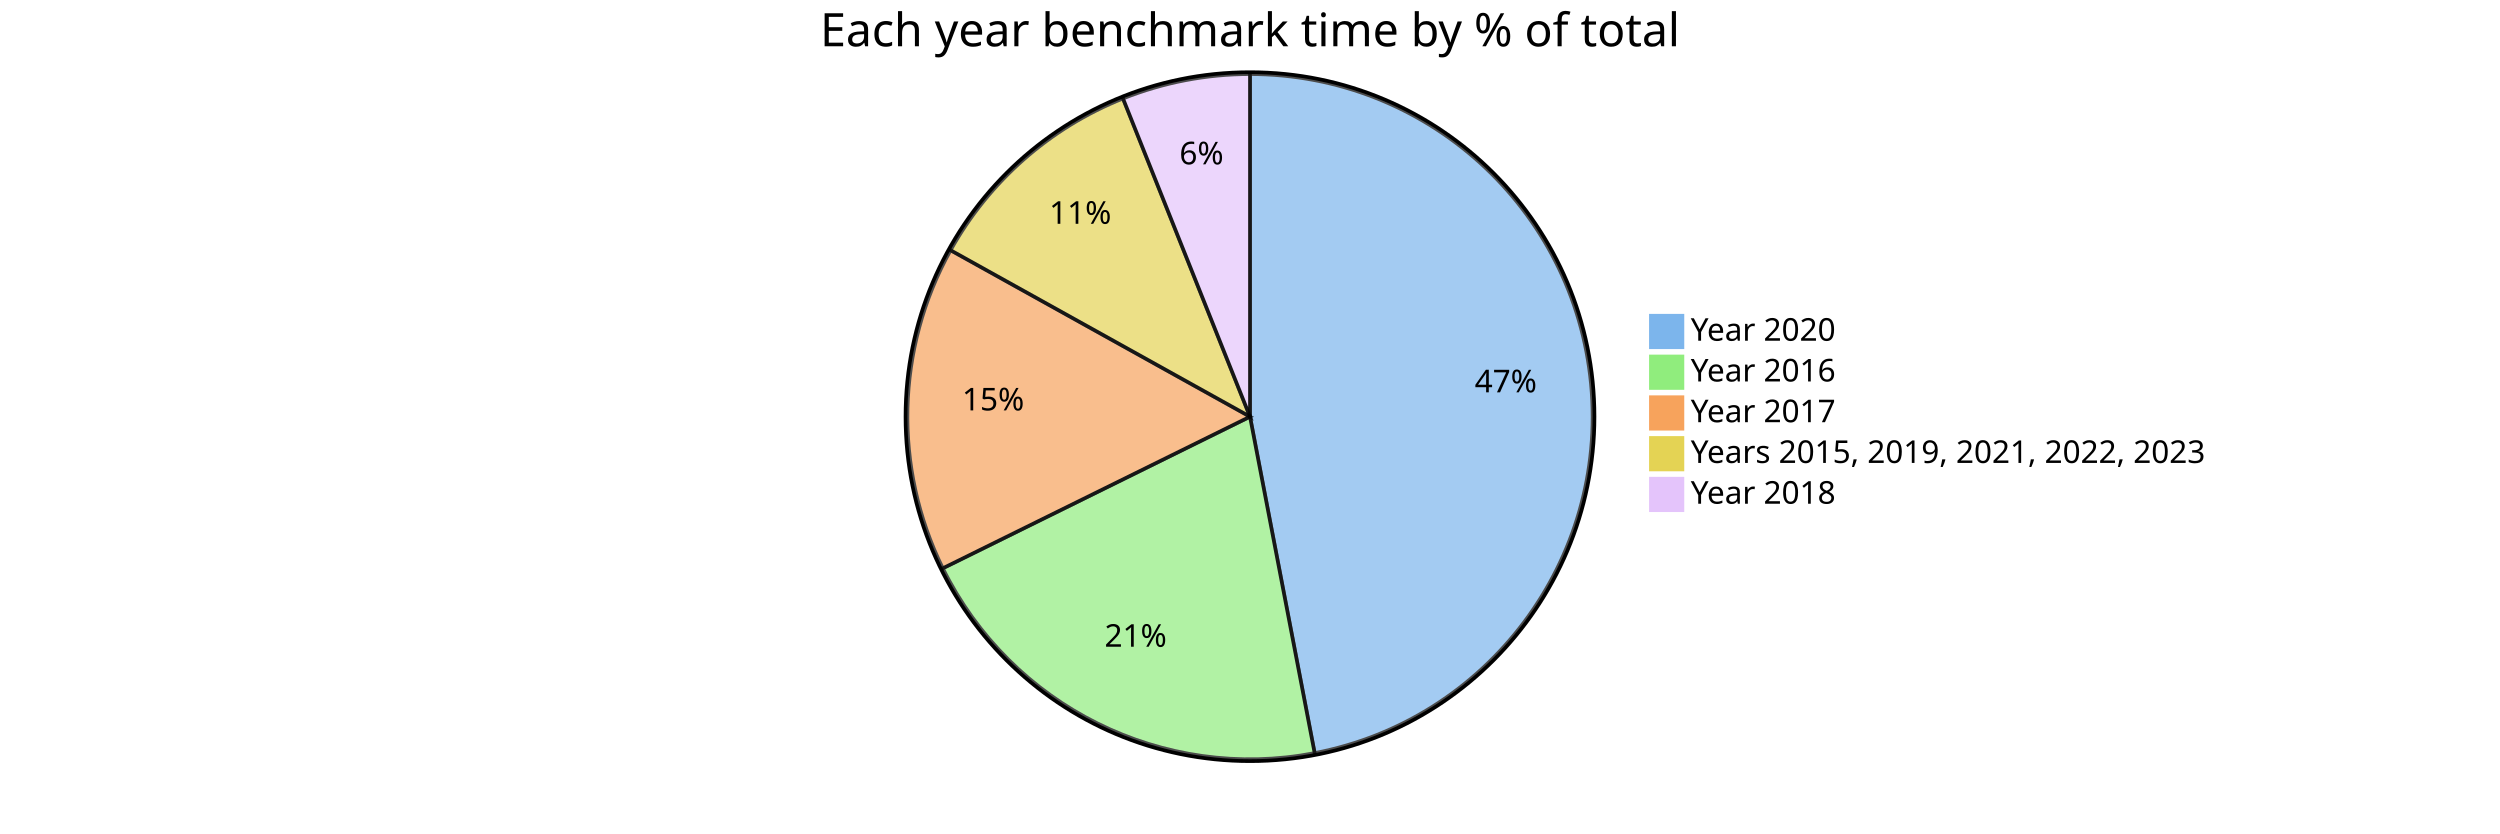
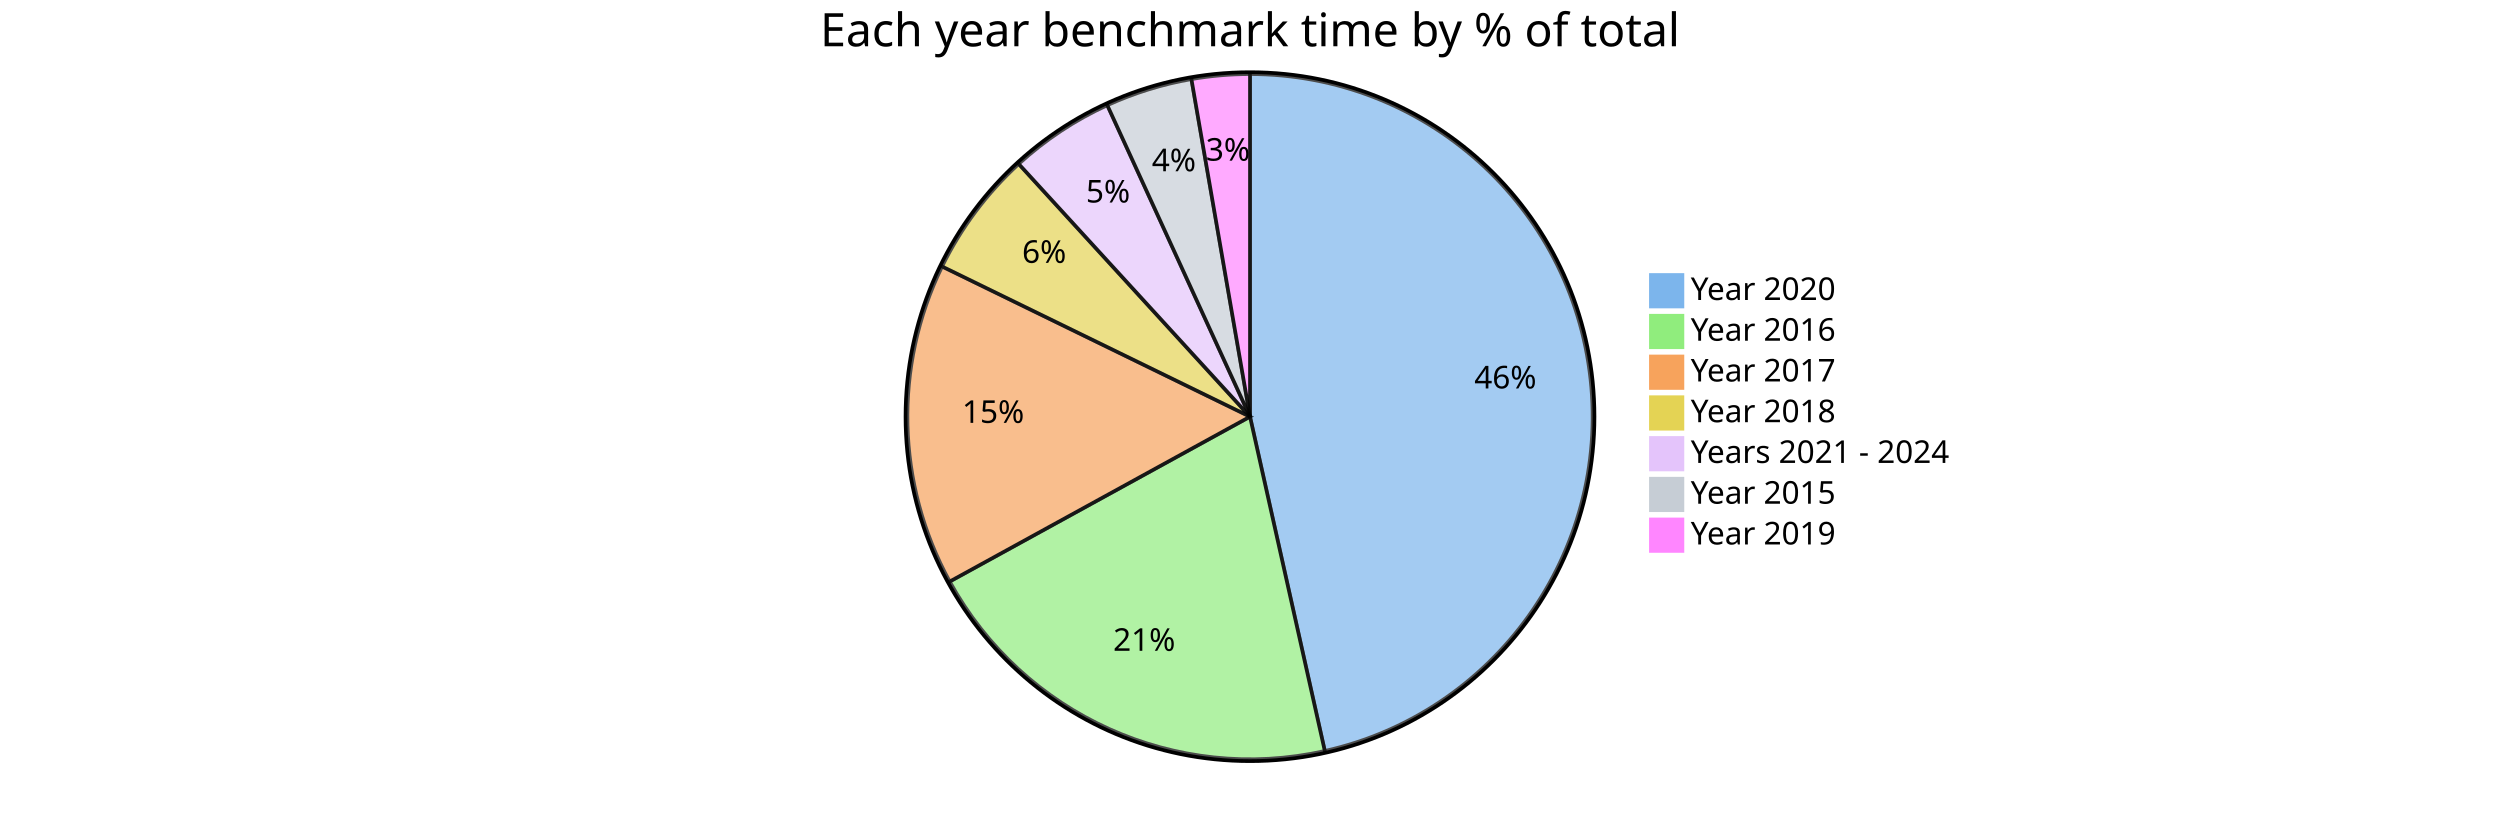
<svg xmlns="http://www.w3.org/2000/svg" viewBox="0 0 1350 450" preserveAspectRatio="xMidYMin">
  <style>
		text {font-family:sans-serif;font-size:17px;}
		.pieOuterCircle {stroke:black;stroke-width:2px;fill:none;}
		.pieCircle {stroke:black;stroke-width:2px;opacity:0.7;}
		.slice {text-anchor:middle;}
		.pieTitleText {text-anchor:middle;font-size:25px;}
	</style>
  <g transform="translate(675,225)">
    <circle class="pieOuterCircle" cx="0" cy="0" r="186" />
-     <path class="pieCircle" d="M0,-185A185,185,0,0,1,34.922,181.674L0,0Z" fill="#7cb5ec" />
-     <path class="pieCircle" d="M34.922,181.674A185,185,0,0,1,-165.894,81.88L0,0Z" fill="#90ed7d" />
-     <path class="pieCircle" d="M-165.894,81.88A185,185,0,0,1,-161.699,-89.88L0,0Z" fill="#f7a35c" />
-     <path class="pieCircle" d="M-161.699,-89.88A185,185,0,0,1,-68.588,-171.816L0,0Z" fill="#e4d354" />
-     <path class="pieCircle" d="M-68.588,-171.816A185,185,0,0,1,0,-185L0,0Z" fill="#e4c4fb" />
-     <text class="slice" style="text-anchor: middle;" transform="translate(138.125,-13.15496)">47%</text>
-     <text class="slice" style="text-anchor: middle;" transform="translate(-61.74707,124.2532)">21%</text>
-     <text class="slice" style="text-anchor: middle;" transform="translate(-138.7086,-3.387456)">15%</text>
-     <text class="slice" style="text-anchor: middle;" transform="translate(-91.66098,-104.1625)">11%</text>
-     <text class="slice" style="text-anchor: middle;" transform="translate(-26.1914,-136.2555)">6%</text>
+     <path class="pieCircle" d="M0,-185A185,185,0,0,1,40.405,180.534L0,0Z" fill="#7cb5ec" />
+     <path class="pieCircle" d="M40.405,180.534A185,185,0,0,1,-162.165,89.037L0,0Z" fill="#90ed7d" />
+     <path class="pieCircle" d="M-162.165,89.037A185,185,0,0,1,-166.277,-81.099L0,0Z" fill="#f7a35c" />
+     <path class="pieCircle" d="M-166.277,-81.099A185,185,0,0,1,-124.893,-136.48L0,0Z" fill="#e4d354" />
+     <path class="pieCircle" d="M-124.893,-136.48A185,185,0,0,1,-77.057,-168.188L0,0Z" fill="#e4c4fb" />
+     <path class="pieCircle" d="M-77.057,-168.188A185,185,0,0,1,-31.636,-182.275L0,0Z" fill="#c6cdd5" />
+     <path class="pieCircle" d="M-31.636,-182.275A185,185,0,0,1,0,-185L0,0Z" fill="hsl(300, 100%, 76.275%)" />
+     <text class="slice" style="text-anchor: middle;" transform="translate(137.91,-15.24415)">46%</text>
+     <text class="slice" style="text-anchor: middle;" transform="translate(-57.11459,126.4495)">21%</text>
+     <text class="slice" style="text-anchor: middle;" transform="translate(-138.7095,3.35272)">15%</text>
+     <text class="slice" style="text-anchor: middle;" transform="translate(-111.1461,-83.05485)">6%</text>
+     <text class="slice" style="text-anchor: middle;" transform="translate(-76.65891,-115.6502)">5%</text>
+     <text class="slice" style="text-anchor: middle;" transform="translate(-41.10067,-132.5228)">4%</text>
+     <text class="slice" style="text-anchor: middle;" transform="translate(-11.90728,-138.2381)">3%</text>
    <text class="pieTitleText" x="0" y="-200">Each year benchmark time by % of total</text>
-     <g transform="translate(216,-55)">
+     <g transform="translate(216,-77)">
      <rect height="18" style="fill: rgb(124, 181, 236); stroke: rgb(124, 181, 236);" width="18" />
      <text x="22" y="14">Year 2020</text>
    </g>
-     <g transform="translate(216,-33)">
+     <g transform="translate(216,-55)">
      <rect height="18" style="fill: rgb(144, 237, 125); stroke: rgb(144, 237, 125);" width="18" />
      <text x="22" y="14">Year 2016</text>
    </g>
-     <g transform="translate(216,-11)">
+     <g transform="translate(216,-33)">
      <rect height="18" style="fill: rgb(247, 163, 92); stroke: rgb(247, 163, 92);" width="18" />
      <text x="22" y="14">Year 2017</text>
    </g>
+     <g transform="translate(216,-11)">
+       <rect height="18" style="fill: rgb(228, 211, 84); stroke: rgb(228, 211, 84);" width="18" />
+       <text x="22" y="14">Year 2018</text>
+     </g>
    <g transform="translate(216,11)">
-       <rect height="18" style="fill: rgb(228, 211, 84); stroke: rgb(228, 211, 84);" width="18" />
-       <text x="22" y="14">Years 2015, 2019, 2021, 2022, 2023</text>
+       <rect height="18" style="fill: rgb(228, 196, 251); stroke: rgb(228, 196, 251);" width="18" />
+       <text x="22" y="14">Years 2021 - 2024</text>
    </g>
    <g transform="translate(216,33)">
-       <rect height="18" style="fill: rgb(228, 196, 251); stroke: rgb(228, 196, 251);" width="18" />
-       <text x="22" y="14">Year 2018</text>
+       <rect height="18" style="fill: rgb(198, 205, 213); stroke: rgb(198, 205, 213);" width="18" />
+       <text x="22" y="14">Year 2015</text>
+     </g>
+     <g transform="translate(216,55)">
+       <rect height="18" style="fill: rgb(255, 134, 255); stroke: rgb(255, 134, 255);" width="18" />
+       <text x="22" y="14">Year 2019</text>
    </g>
  </g>
</svg>
